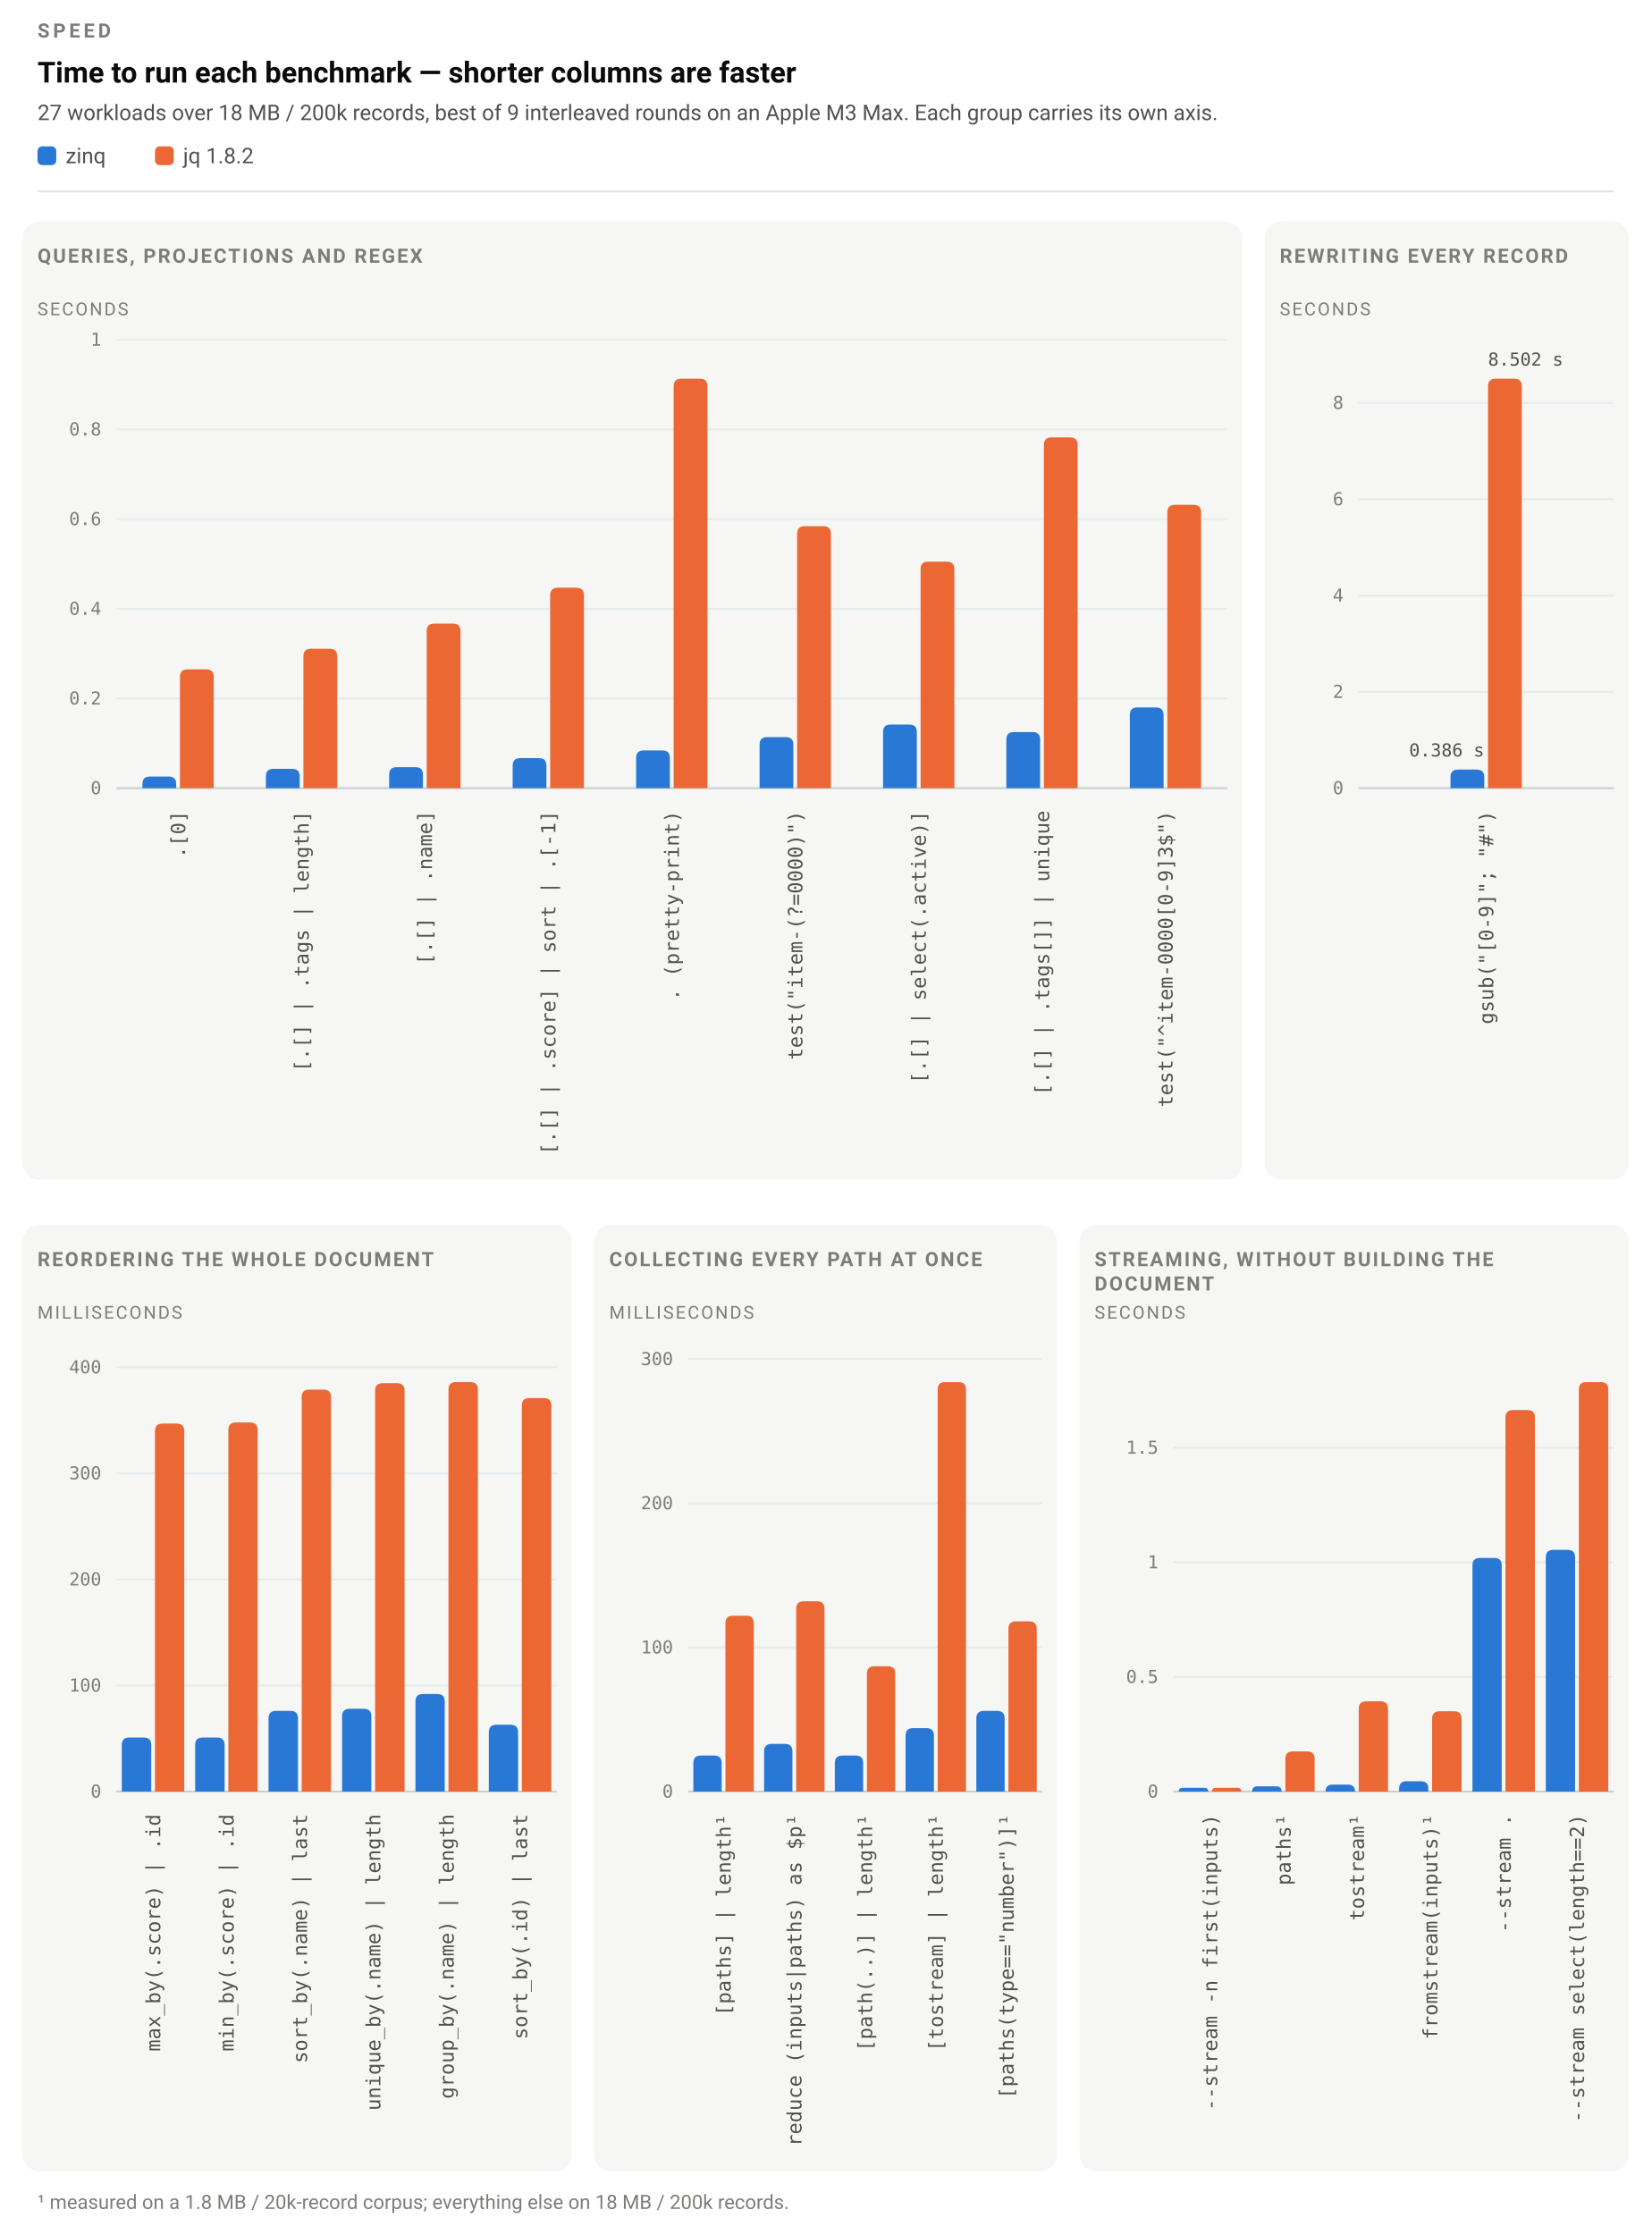
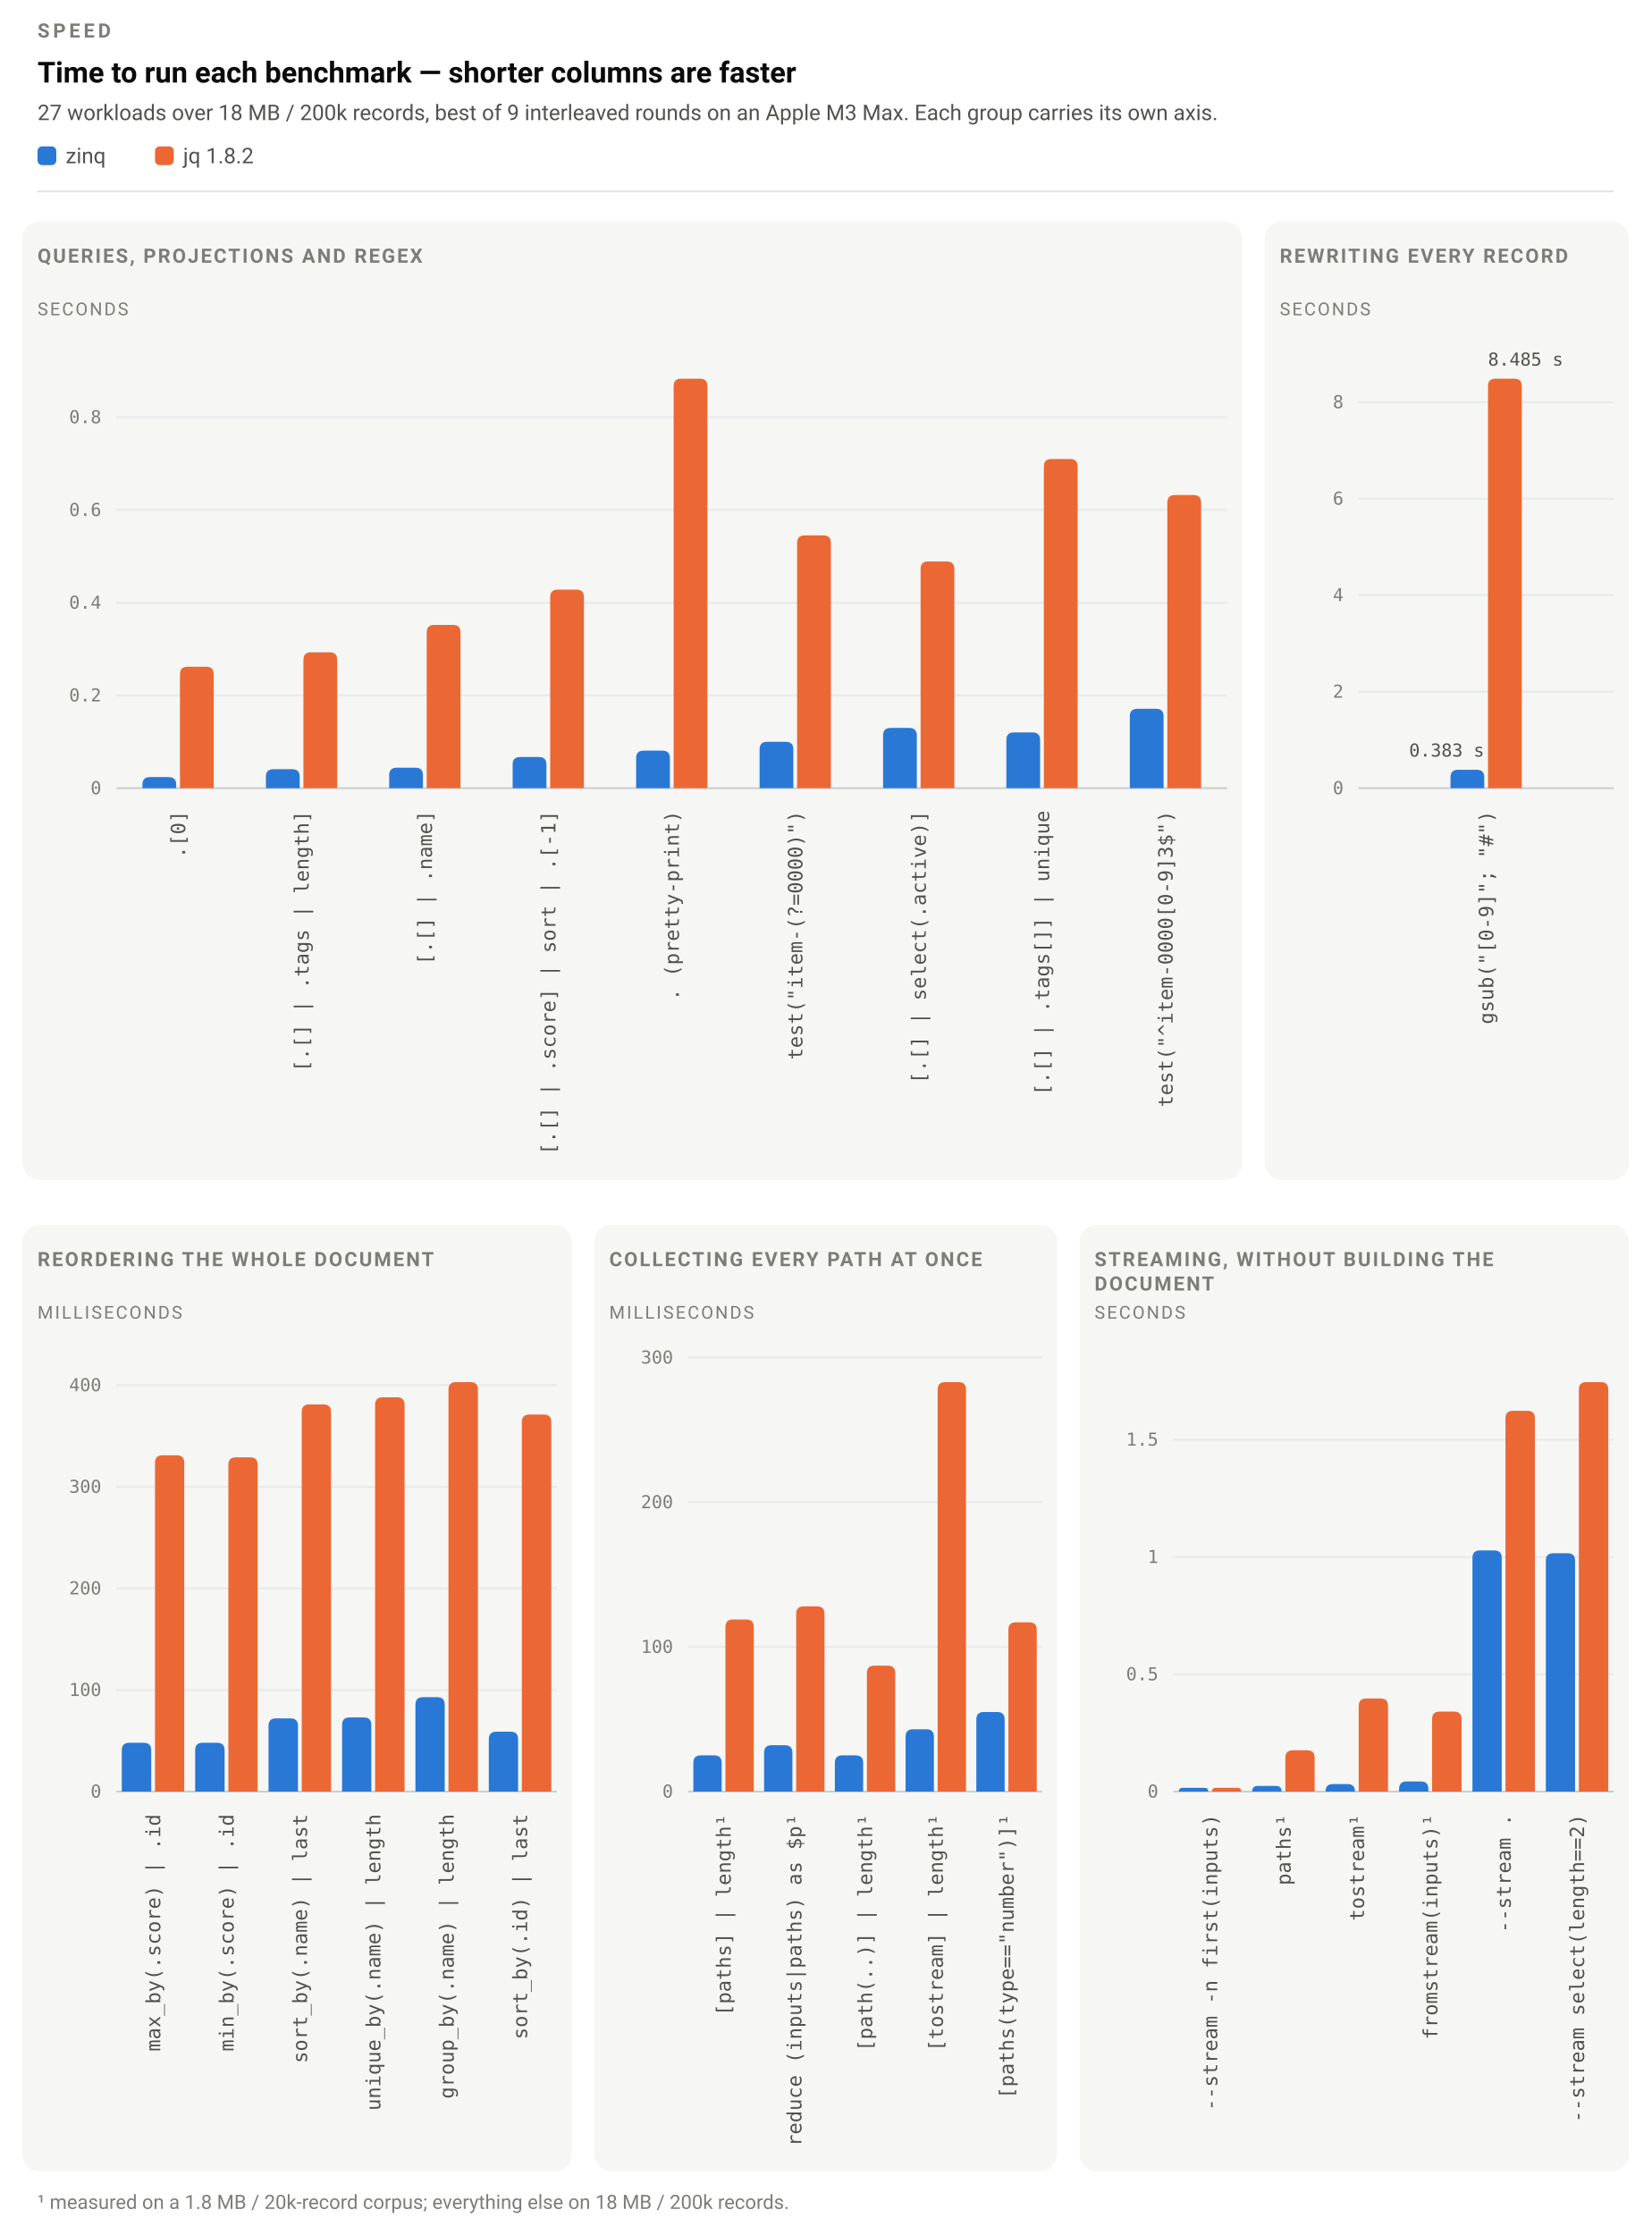
- <svg xmlns="http://www.w3.org/2000/svg" width="880" height="1191" viewBox="0 0 880 1191" role="img" aria-label="Time to run 27 workloads, zinq against jq 1.8.2, over 18 MB / 200k records. zinq is ahead on all 27.">
+ <svg xmlns="http://www.w3.org/2000/svg" width="880" height="1191" viewBox="0 0 880 1191" role="img" aria-label="Time to run 27 workloads, zinq against jq 1.8.2, over 18 MB / 200k records. zinq is ahead on 26 of 27.">
  <text x="20" y="20" font-family="ui-sans-serif, system-ui, -apple-system, Segoe UI, Roboto, sans-serif" font-size="10.5" font-weight="600" letter-spacing="1.8" fill="#7c7d78">SPEED</text>
  <text x="20" y="44" font-family="ui-sans-serif, system-ui, -apple-system, Segoe UI, Roboto, sans-serif" font-size="15.5" font-weight="600" fill="#0b0b0b">Time to run each benchmark — shorter columns are faster</text>
  <text x="20" y="64" font-family="ui-sans-serif, system-ui, -apple-system, Segoe UI, Roboto, sans-serif" font-size="11.5" fill="#52514e">27 workloads over 18 MB / 200k records, best of 9 interleaved rounds on an Apple M3 Max. Each group carries its own axis.</text>
  <rect x="20" y="78" width="10" height="10" rx="2.5" fill="#2a78d6" />
  <text x="35" y="87" font-family="ui-sans-serif, system-ui, -apple-system, Segoe UI, Roboto, sans-serif" font-size="11.5" fill="#52514e">zinq</text>
  <rect x="82.6" y="78" width="10" height="10" rx="2.5" fill="#eb6834" />
  <text x="97.6" y="87" font-family="ui-sans-serif, system-ui, -apple-system, Segoe UI, Roboto, sans-serif" font-size="11.5" fill="#52514e">jq 1.8.2</text>
  <line x1="20" y1="102" x2="860" y2="102" stroke="#e3e3df" stroke-width="1" />
  <rect x="12.0" y="118" width="650.0" height="510.7" rx="9" fill="#f6f6f4" />
  <text x="20" y="140" font-family="ui-sans-serif, system-ui, -apple-system, Segoe UI, Roboto, sans-serif" font-size="10.5" font-weight="600" letter-spacing="1" fill="#7c7d78">QUERIES, PROJECTIONS AND REGEX</text>
  <text x="20" y="168" font-family="ui-sans-serif, system-ui, -apple-system, Segoe UI, Roboto, sans-serif" font-size="9.5" letter-spacing="1" fill="#7c7d78">SECONDS</text>
  <text x="54" y="423.2" font-family="ui-monospace, SFMono-Regular, Menlo, Consolas, monospace" font-size="9.5" text-anchor="end" fill="#7c7d78">0</text>
-   <line x1="62.0" y1="372.2" x2="654.0" y2="372.2" stroke="#e6eaeb" stroke-width="1" />
-   <text x="54" y="375.406" font-family="ui-monospace, SFMono-Regular, Menlo, Consolas, monospace" font-size="9.5" text-anchor="end" fill="#7c7d78">0.2</text>
-   <line x1="62.0" y1="324.4" x2="654.0" y2="324.4" stroke="#e6eaeb" stroke-width="1" />
-   <text x="54" y="327.611" font-family="ui-monospace, SFMono-Regular, Menlo, Consolas, monospace" font-size="9.5" text-anchor="end" fill="#7c7d78">0.4</text>
-   <line x1="62.0" y1="276.6" x2="654.0" y2="276.6" stroke="#e6eaeb" stroke-width="1" />
-   <text x="54" y="279.817" font-family="ui-monospace, SFMono-Regular, Menlo, Consolas, monospace" font-size="9.5" text-anchor="end" fill="#7c7d78">0.6</text>
-   <line x1="62.0" y1="228.8" x2="654.0" y2="228.8" stroke="#e6eaeb" stroke-width="1" />
-   <text x="54" y="232.022" font-family="ui-monospace, SFMono-Regular, Menlo, Consolas, monospace" font-size="9.5" text-anchor="end" fill="#7c7d78">0.8</text>
-   <line x1="62.0" y1="181.0" x2="654.0" y2="181.0" stroke="#e6eaeb" stroke-width="1" />
-   <text x="54" y="184.228" font-family="ui-monospace, SFMono-Regular, Menlo, Consolas, monospace" font-size="9.5" text-anchor="end" fill="#7c7d78">1</text>
+   <line x1="62.0" y1="370.6" x2="654.0" y2="370.6" stroke="#e6eaeb" stroke-width="1" />
+   <text x="54" y="373.782" font-family="ui-monospace, SFMono-Regular, Menlo, Consolas, monospace" font-size="9.5" text-anchor="end" fill="#7c7d78">0.2</text>
+   <line x1="62.0" y1="321.2" x2="654.0" y2="321.2" stroke="#e6eaeb" stroke-width="1" />
+   <text x="54" y="324.363" font-family="ui-monospace, SFMono-Regular, Menlo, Consolas, monospace" font-size="9.5" text-anchor="end" fill="#7c7d78">0.4</text>
+   <line x1="62.0" y1="271.7" x2="654.0" y2="271.7" stroke="#e6eaeb" stroke-width="1" />
+   <text x="54" y="274.945" font-family="ui-monospace, SFMono-Regular, Menlo, Consolas, monospace" font-size="9.5" text-anchor="end" fill="#7c7d78">0.6</text>
+   <line x1="62.0" y1="222.3" x2="654.0" y2="222.3" stroke="#e6eaeb" stroke-width="1" />
+   <text x="54" y="225.527" font-family="ui-monospace, SFMono-Regular, Menlo, Consolas, monospace" font-size="9.5" text-anchor="end" fill="#7c7d78">0.8</text>
  <line x1="62.0" y1="420.0" x2="654.0" y2="420.0" stroke="#c8d0d3" stroke-width="1" />
-   <path d="M75.9 420.0L75.9 417.8Q75.9 413.8 79.9 413.8L89.9 413.8Q93.9 413.8 93.9 417.8L93.9 420.0Z" fill="#2a78d6" />
-   <path d="M95.9 420.0L95.9 360.7Q95.9 356.7 99.9 356.7L109.9 356.7Q113.9 356.7 113.9 360.7L113.9 420.0Z" fill="#eb6834" />
-   <path d="M141.7 420.0L141.7 413.7Q141.7 409.7 145.7 409.7L155.7 409.7Q159.7 409.7 159.7 413.7L159.7 420.0Z" fill="#2a78d6" />
-   <path d="M161.7 420.0L161.7 349.7Q161.7 345.7 165.7 345.7L175.7 345.7Q179.7 345.7 179.7 349.7L179.7 420.0Z" fill="#eb6834" />
-   <path d="M207.4 420.0L207.4 412.8Q207.4 408.8 211.4 408.8L221.4 408.8Q225.4 408.8 225.4 412.8L225.4 420.0Z" fill="#2a78d6" />
-   <path d="M227.4 420.0L227.4 336.3Q227.4 332.3 231.4 332.3L241.4 332.3Q245.4 332.3 245.4 336.3L245.4 420.0Z" fill="#eb6834" />
-   <path d="M273.2 420.0L273.2 408.0Q273.2 404.0 277.2 404.0L287.2 404.0Q291.2 404.0 291.2 408.0L291.2 420.0Z" fill="#2a78d6" />
-   <path d="M293.2 420.0L293.2 317.2Q293.2 313.2 297.2 313.2L307.2 313.2Q311.2 313.2 311.2 317.2L311.2 420.0Z" fill="#eb6834" />
-   <path d="M339.0 420.0L339.0 403.9Q339.0 399.9 343.0 399.9L353.0 399.9Q357.0 399.9 357.0 403.9L357.0 420.0Z" fill="#2a78d6" />
+   <path d="M75.9 420.0L75.9 418.1Q75.9 414.1 79.9 414.1L89.9 414.1Q93.9 414.1 93.9 418.1L93.9 420.0Z" fill="#2a78d6" />
+   <path d="M95.9 420.0L95.9 359.3Q95.9 355.3 99.9 355.3L109.9 355.3Q113.9 355.3 113.9 359.3L113.9 420.0Z" fill="#eb6834" />
+   <path d="M141.7 420.0L141.7 413.9Q141.7 409.9 145.7 409.9L155.7 409.9Q159.7 409.9 159.7 413.9L159.7 420.0Z" fill="#2a78d6" />
+   <path d="M161.7 420.0L161.7 351.6Q161.7 347.6 165.7 347.6L175.7 347.6Q179.7 347.6 179.7 351.6L179.7 420.0Z" fill="#eb6834" />
+   <path d="M207.4 420.0L207.4 413.1Q207.4 409.1 211.4 409.1L221.4 409.1Q225.4 409.1 225.4 413.1L225.4 420.0Z" fill="#2a78d6" />
+   <path d="M227.4 420.0L227.4 337.0Q227.4 333.0 231.4 333.0L241.4 333.0Q245.4 333.0 245.4 337.0L245.4 420.0Z" fill="#eb6834" />
+   <path d="M273.2 420.0L273.2 407.4Q273.2 403.4 277.2 403.4L287.2 403.4Q291.2 403.4 291.2 407.4L291.2 420.0Z" fill="#2a78d6" />
+   <path d="M293.2 420.0L293.2 318.2Q293.2 314.2 297.2 314.2L307.2 314.2Q311.2 314.2 311.2 318.2L311.2 420.0Z" fill="#eb6834" />
+   <path d="M339.0 420.0L339.0 404.0Q339.0 400.0 343.0 400.0L353.0 400.0Q357.0 400.0 357.0 404.0L357.0 420.0Z" fill="#2a78d6" />
  <path d="M359.0 420.0L359.0 205.8Q359.0 201.8 363.0 201.8L373.0 201.8Q377.0 201.8 377.0 205.8L377.0 420.0Z" fill="#eb6834" />
-   <path d="M404.8 420.0L404.8 396.8Q404.8 392.8 408.8 392.8L418.8 392.8Q422.8 392.8 422.8 396.8L422.8 420.0Z" fill="#2a78d6" />
-   <path d="M424.8 420.0L424.8 284.4Q424.8 280.4 428.8 280.4L438.8 280.4Q442.8 280.4 442.8 284.4L442.8 420.0Z" fill="#eb6834" />
-   <path d="M470.6 420.0L470.6 390.1Q470.6 386.1 474.6 386.1L484.6 386.1Q488.6 386.1 488.6 390.1L488.6 420.0Z" fill="#2a78d6" />
-   <path d="M490.6 420.0L490.6 303.3Q490.6 299.3 494.6 299.3L504.6 299.3Q508.6 299.3 508.6 303.3L508.6 420.0Z" fill="#eb6834" />
-   <path d="M536.3 420.0L536.3 394.1Q536.3 390.1 540.3 390.1L550.3 390.1Q554.3 390.1 554.3 394.1L554.3 420.0Z" fill="#2a78d6" />
-   <path d="M556.3 420.0L556.3 237.1Q556.3 233.1 560.3 233.1L570.3 233.1Q574.3 233.1 574.3 237.1L574.3 420.0Z" fill="#eb6834" />
-   <path d="M602.1 420.0L602.1 381.0Q602.1 377.0 606.1 377.0L616.1 377.0Q620.1 377.0 620.1 381.0L620.1 420.0Z" fill="#2a78d6" />
-   <path d="M622.1 420.0L622.1 273.0Q622.1 269.0 626.1 269.0L636.1 269.0Q640.1 269.0 640.1 273.0L640.1 420.0Z" fill="#eb6834" />
+   <path d="M404.8 420.0L404.8 399.3Q404.8 395.3 408.8 395.3L418.8 395.3Q422.8 395.3 422.8 399.3L422.8 420.0Z" fill="#2a78d6" />
+   <path d="M424.8 420.0L424.8 289.3Q424.8 285.3 428.8 285.3L438.8 285.3Q442.8 285.3 442.8 289.3L442.8 420.0Z" fill="#eb6834" />
+   <path d="M470.6 420.0L470.6 391.9Q470.6 387.9 474.6 387.9L484.6 387.9Q488.6 387.9 488.6 391.9L488.6 420.0Z" fill="#2a78d6" />
+   <path d="M490.6 420.0L490.6 303.2Q490.6 299.2 494.6 299.2L504.6 299.2Q508.6 299.2 508.6 303.2L508.6 420.0Z" fill="#eb6834" />
+   <path d="M536.3 420.0L536.3 394.3Q536.3 390.3 540.3 390.3L550.3 390.3Q554.3 390.3 554.3 394.3L554.3 420.0Z" fill="#2a78d6" />
+   <path d="M556.3 420.0L556.3 248.6Q556.3 244.6 560.3 244.6L570.3 244.6Q574.3 244.6 574.3 248.6L574.3 420.0Z" fill="#eb6834" />
+   <path d="M602.1 420.0L602.1 381.7Q602.1 377.7 606.1 377.7L616.1 377.7Q620.1 377.7 620.1 381.7L620.1 420.0Z" fill="#2a78d6" />
+   <path d="M622.1 420.0L622.1 267.8Q622.1 263.8 626.1 263.8L636.1 263.8Q640.1 263.8 640.1 267.8L640.1 420.0Z" fill="#eb6834" />
  <text x="98.689" y="432" font-family="ui-monospace, SFMono-Regular, Menlo, Consolas, monospace" font-size="10.5" text-anchor="end" transform="rotate(-90 98.7 432.0)" fill="#52514e">.[0]</text>
  <text x="164.467" y="432" font-family="ui-monospace, SFMono-Regular, Menlo, Consolas, monospace" font-size="10.5" text-anchor="end" transform="rotate(-90 164.5 432.0)" fill="#52514e">[.[] | .tags | length]</text>
  <text x="230.244" y="432" font-family="ui-monospace, SFMono-Regular, Menlo, Consolas, monospace" font-size="10.5" text-anchor="end" transform="rotate(-90 230.2 432.0)" fill="#52514e">[.[] | .name]</text>
  <text x="296.022" y="432" font-family="ui-monospace, SFMono-Regular, Menlo, Consolas, monospace" font-size="10.5" text-anchor="end" transform="rotate(-90 296.0 432.0)" fill="#52514e">[.[] | .score] | sort | .[-1]</text>
  <text x="361.8" y="432" font-family="ui-monospace, SFMono-Regular, Menlo, Consolas, monospace" font-size="10.5" text-anchor="end" transform="rotate(-90 361.8 432.0)" fill="#52514e">. (pretty-print)</text>
  <text x="427.578" y="432" font-family="ui-monospace, SFMono-Regular, Menlo, Consolas, monospace" font-size="10.5" text-anchor="end" transform="rotate(-90 427.6 432.0)" fill="#52514e">test("item-(?=0000)")</text>
  <text x="493.356" y="432" font-family="ui-monospace, SFMono-Regular, Menlo, Consolas, monospace" font-size="10.5" text-anchor="end" transform="rotate(-90 493.4 432.0)" fill="#52514e">[.[] | select(.active)]</text>
  <text x="559.133" y="432" font-family="ui-monospace, SFMono-Regular, Menlo, Consolas, monospace" font-size="10.5" text-anchor="end" transform="rotate(-90 559.1 432.0)" fill="#52514e">[.[] | .tags[]] | unique</text>
  <text x="624.911" y="432" font-family="ui-monospace, SFMono-Regular, Menlo, Consolas, monospace" font-size="10.5" text-anchor="end" transform="rotate(-90 624.9 432.0)" fill="#52514e">test("^item-0000[0-9]3$")</text>
  <rect x="674.0" y="118" width="194.0" height="510.7" rx="9" fill="#f6f6f4" />
  <text x="682" y="140" font-family="ui-sans-serif, system-ui, -apple-system, Segoe UI, Roboto, sans-serif" font-size="10.5" font-weight="600" letter-spacing="1" fill="#7c7d78">REWRITING EVERY RECORD</text>
  <text x="682" y="168" font-family="ui-sans-serif, system-ui, -apple-system, Segoe UI, Roboto, sans-serif" font-size="9.5" letter-spacing="1" fill="#7c7d78">SECONDS</text>
  <text x="716" y="423.2" font-family="ui-monospace, SFMono-Regular, Menlo, Consolas, monospace" font-size="9.5" text-anchor="end" fill="#7c7d78">0</text>
-   <line x1="724.0" y1="368.7" x2="860.0" y2="368.7" stroke="#e6eaeb" stroke-width="1" />
-   <text x="716" y="371.875" font-family="ui-monospace, SFMono-Regular, Menlo, Consolas, monospace" font-size="9.5" text-anchor="end" fill="#7c7d78">2</text>
-   <line x1="724.0" y1="317.4" x2="860.0" y2="317.4" stroke="#e6eaeb" stroke-width="1" />
-   <text x="716" y="320.55" font-family="ui-monospace, SFMono-Regular, Menlo, Consolas, monospace" font-size="9.5" text-anchor="end" fill="#7c7d78">4</text>
-   <line x1="724.0" y1="266.0" x2="860.0" y2="266.0" stroke="#e6eaeb" stroke-width="1" />
-   <text x="716" y="269.226" font-family="ui-monospace, SFMono-Regular, Menlo, Consolas, monospace" font-size="9.5" text-anchor="end" fill="#7c7d78">6</text>
-   <line x1="724.0" y1="214.7" x2="860.0" y2="214.7" stroke="#e6eaeb" stroke-width="1" />
-   <text x="716" y="217.901" font-family="ui-monospace, SFMono-Regular, Menlo, Consolas, monospace" font-size="9.5" text-anchor="end" fill="#7c7d78">8</text>
+   <line x1="724.0" y1="368.6" x2="860.0" y2="368.6" stroke="#e6eaeb" stroke-width="1" />
+   <text x="716" y="371.772" font-family="ui-monospace, SFMono-Regular, Menlo, Consolas, monospace" font-size="9.5" text-anchor="end" fill="#7c7d78">2</text>
+   <line x1="724.0" y1="317.1" x2="860.0" y2="317.1" stroke="#e6eaeb" stroke-width="1" />
+   <text x="716" y="320.345" font-family="ui-monospace, SFMono-Regular, Menlo, Consolas, monospace" font-size="9.5" text-anchor="end" fill="#7c7d78">4</text>
+   <line x1="724.0" y1="265.7" x2="860.0" y2="265.7" stroke="#e6eaeb" stroke-width="1" />
+   <text x="716" y="268.917" font-family="ui-monospace, SFMono-Regular, Menlo, Consolas, monospace" font-size="9.5" text-anchor="end" fill="#7c7d78">6</text>
+   <line x1="724.0" y1="214.3" x2="860.0" y2="214.3" stroke="#e6eaeb" stroke-width="1" />
+   <text x="716" y="217.489" font-family="ui-monospace, SFMono-Regular, Menlo, Consolas, monospace" font-size="9.5" text-anchor="end" fill="#7c7d78">8</text>
  <line x1="724.0" y1="420.0" x2="860.0" y2="420.0" stroke="#c8d0d3" stroke-width="1" />
-   <path d="M773.0 420.0L773.0 414.1Q773.0 410.1 777.0 410.1L787.0 410.1Q791.0 410.1 791.0 414.1L791.0 420.0Z" fill="#2a78d6" />
+   <path d="M773.0 420.0L773.0 414.2Q773.0 410.2 777.0 410.2L787.0 410.2Q791.0 410.2 791.0 414.2L791.0 420.0Z" fill="#2a78d6" />
  <path d="M793.0 420.0L793.0 205.8Q793.0 201.8 797.0 201.8L807.0 201.8Q811.0 201.8 811.0 205.8L811.0 420.0Z" fill="#eb6834" />
-   <text x="791" y="403.094" font-family="ui-monospace, SFMono-Regular, Menlo, Consolas, monospace" font-size="9.5" text-anchor="end" fill="#52514e">0.386 s</text>
-   <text x="793" y="194.818" font-family="ui-monospace, SFMono-Regular, Menlo, Consolas, monospace" font-size="9.5" text-anchor="start" fill="#52514e">8.502 s</text>
+   <text x="791" y="403.152" font-family="ui-monospace, SFMono-Regular, Menlo, Consolas, monospace" font-size="9.5" text-anchor="end" fill="#52514e">0.383 s</text>
+   <text x="793" y="194.818" font-family="ui-monospace, SFMono-Regular, Menlo, Consolas, monospace" font-size="9.5" text-anchor="start" fill="#52514e">8.485 s</text>
  <text x="795.8" y="432" font-family="ui-monospace, SFMono-Regular, Menlo, Consolas, monospace" font-size="10.5" text-anchor="end" transform="rotate(-90 795.8 432.0)" fill="#52514e">gsub("[0-9]"; "#")</text>
  <rect x="12.0" y="652.7" width="292.7" height="504.4" rx="9" fill="#f6f6f4" />
  <text x="20" y="674.7" font-family="ui-sans-serif, system-ui, -apple-system, Segoe UI, Roboto, sans-serif" font-size="10.5" font-weight="600" letter-spacing="1" fill="#7c7d78">REORDERING THE WHOLE DOCUMENT</text>
  <text x="20" y="702.7" font-family="ui-sans-serif, system-ui, -apple-system, Segoe UI, Roboto, sans-serif" font-size="9.5" letter-spacing="1" fill="#7c7d78">MILLISECONDS</text>
  <text x="54" y="957.9" font-family="ui-monospace, SFMono-Regular, Menlo, Consolas, monospace" font-size="9.5" text-anchor="end" fill="#7c7d78">0</text>
-   <line x1="62.0" y1="898.2" x2="296.7" y2="898.2" stroke="#e6eaeb" stroke-width="1" />
-   <text x="54" y="901.376" font-family="ui-monospace, SFMono-Regular, Menlo, Consolas, monospace" font-size="9.5" text-anchor="end" fill="#7c7d78">100</text>
-   <line x1="62.0" y1="841.7" x2="296.7" y2="841.7" stroke="#e6eaeb" stroke-width="1" />
-   <text x="54" y="844.852" font-family="ui-monospace, SFMono-Regular, Menlo, Consolas, monospace" font-size="9.5" text-anchor="end" fill="#7c7d78">200</text>
-   <line x1="62.0" y1="785.1" x2="296.7" y2="785.1" stroke="#e6eaeb" stroke-width="1" />
-   <text x="54" y="788.329" font-family="ui-monospace, SFMono-Regular, Menlo, Consolas, monospace" font-size="9.5" text-anchor="end" fill="#7c7d78">300</text>
-   <line x1="62.0" y1="728.6" x2="296.7" y2="728.6" stroke="#e6eaeb" stroke-width="1" />
-   <text x="54" y="731.805" font-family="ui-monospace, SFMono-Regular, Menlo, Consolas, monospace" font-size="9.5" text-anchor="end" fill="#7c7d78">400</text>
+   <line x1="62.0" y1="900.6" x2="296.7" y2="900.6" stroke="#e6eaeb" stroke-width="1" />
+   <text x="54" y="903.761" font-family="ui-monospace, SFMono-Regular, Menlo, Consolas, monospace" font-size="9.5" text-anchor="end" fill="#7c7d78">100</text>
+   <line x1="62.0" y1="846.4" x2="296.7" y2="846.4" stroke="#e6eaeb" stroke-width="1" />
+   <text x="54" y="849.621" font-family="ui-monospace, SFMono-Regular, Menlo, Consolas, monospace" font-size="9.5" text-anchor="end" fill="#7c7d78">200</text>
+   <line x1="62.0" y1="792.3" x2="296.7" y2="792.3" stroke="#e6eaeb" stroke-width="1" />
+   <text x="54" y="795.482" font-family="ui-monospace, SFMono-Regular, Menlo, Consolas, monospace" font-size="9.5" text-anchor="end" fill="#7c7d78">300</text>
+   <line x1="62.0" y1="738.1" x2="296.7" y2="738.1" stroke="#e6eaeb" stroke-width="1" />
+   <text x="54" y="741.342" font-family="ui-monospace, SFMono-Regular, Menlo, Consolas, monospace" font-size="9.5" text-anchor="end" fill="#7c7d78">400</text>
  <line x1="62.0" y1="954.7" x2="296.7" y2="954.7" stroke="#c8d0d3" stroke-width="1" />
-   <path d="M64.9 954.7L64.9 929.9Q64.9 925.9 68.9 925.9L76.6 925.9Q80.6 925.9 80.6 929.9L80.6 954.7Z" fill="#2a78d6" />
-   <path d="M82.6 954.7L82.6 762.6Q82.6 758.6 86.6 758.6L94.2 758.6Q98.2 758.6 98.2 762.6L98.2 954.7Z" fill="#eb6834" />
-   <path d="M104.0 954.7L104.0 929.9Q104.0 925.9 108.0 925.9L115.7 925.9Q119.7 925.9 119.7 929.9L119.7 954.7Z" fill="#2a78d6" />
-   <path d="M121.7 954.7L121.7 762.0Q121.7 758.0 125.7 758.0L133.3 758.0Q137.3 758.0 137.3 762.0L137.3 954.7Z" fill="#eb6834" />
-   <path d="M143.1 954.7L143.1 915.7Q143.1 911.7 147.1 911.7L154.8 911.7Q158.8 911.7 158.8 915.7L158.8 954.7Z" fill="#2a78d6" />
-   <path d="M160.8 954.7L160.8 744.5Q160.8 740.5 164.8 740.5L172.4 740.5Q176.4 740.5 176.4 744.5L176.4 954.7Z" fill="#eb6834" />
-   <path d="M182.3 954.7L182.3 914.6Q182.3 910.6 186.3 910.6L193.9 910.6Q197.9 910.6 197.9 914.6L197.9 954.7Z" fill="#2a78d6" />
-   <path d="M199.9 954.7L199.9 741.1Q199.9 737.1 203.9 737.1L211.6 737.1Q215.6 737.1 215.6 741.1L215.6 954.7Z" fill="#eb6834" />
-   <path d="M221.4 954.7L221.4 906.7Q221.4 902.7 225.4 902.7L233.0 902.7Q237.0 902.7 237.0 906.7L237.0 954.7Z" fill="#2a78d6" />
+   <path d="M64.9 954.7L64.9 932.7Q64.9 928.7 68.9 928.7L76.6 928.7Q80.6 928.7 80.6 932.7L80.6 954.7Z" fill="#2a78d6" />
+   <path d="M82.6 954.7L82.6 779.5Q82.6 775.5 86.6 775.5L94.2 775.5Q98.2 775.5 98.2 779.5L98.2 954.7Z" fill="#eb6834" />
+   <path d="M104.0 954.7L104.0 932.7Q104.0 928.7 108.0 928.7L115.7 928.7Q119.7 928.7 119.7 932.7L119.7 954.7Z" fill="#2a78d6" />
+   <path d="M121.7 954.7L121.7 780.6Q121.7 776.6 125.7 776.6L133.3 776.6Q137.3 776.6 137.3 780.6L137.3 954.7Z" fill="#eb6834" />
+   <path d="M143.1 954.7L143.1 919.7Q143.1 915.7 147.1 915.7L154.8 915.7Q158.8 915.7 158.8 919.7L158.8 954.7Z" fill="#2a78d6" />
+   <path d="M160.8 954.7L160.8 752.4Q160.8 748.4 164.8 748.4L172.4 748.4Q176.4 748.4 176.4 752.4L176.4 954.7Z" fill="#eb6834" />
+   <path d="M182.3 954.7L182.3 919.2Q182.3 915.2 186.3 915.2L193.9 915.2Q197.9 915.2 197.9 919.2L197.9 954.7Z" fill="#2a78d6" />
+   <path d="M199.9 954.7L199.9 748.6Q199.9 744.6 203.9 744.6L211.6 744.6Q215.6 744.6 215.6 748.6L215.6 954.7Z" fill="#eb6834" />
+   <path d="M221.4 954.7L221.4 908.4Q221.4 904.4 225.4 904.4L233.0 904.4Q237.0 904.4 237.0 908.4L237.0 954.7Z" fill="#2a78d6" />
  <path d="M239.0 954.7L239.0 740.5Q239.0 736.5 243.0 736.5L250.7 736.5Q254.7 736.5 254.7 740.5L254.7 954.7Z" fill="#eb6834" />
-   <path d="M260.5 954.7L260.5 923.1Q260.5 919.1 264.5 919.1L272.1 919.1Q276.1 919.1 276.1 923.1L276.1 954.7Z" fill="#2a78d6" />
-   <path d="M278.1 954.7L278.1 749.0Q278.1 745.0 282.1 745.0L289.8 745.0Q293.8 745.0 293.8 749.0L293.8 954.7Z" fill="#eb6834" />
+   <path d="M260.5 954.7L260.5 926.8Q260.5 922.8 264.5 922.8L272.1 922.8Q276.1 922.8 276.1 926.8L276.1 954.7Z" fill="#2a78d6" />
+   <path d="M278.1 954.7L278.1 757.8Q278.1 753.8 282.1 753.8L289.8 753.8Q293.8 753.8 293.8 757.8L293.8 954.7Z" fill="#eb6834" />
  <text x="85.359" y="966.7" font-family="ui-monospace, SFMono-Regular, Menlo, Consolas, monospace" font-size="10.5" text-anchor="end" transform="rotate(-90 85.4 966.7)" fill="#52514e">max_by(.score) | .id</text>
  <text x="124.476" y="966.7" font-family="ui-monospace, SFMono-Regular, Menlo, Consolas, monospace" font-size="10.5" text-anchor="end" transform="rotate(-90 124.5 966.7)" fill="#52514e">min_by(.score) | .id</text>
  <text x="163.594" y="966.7" font-family="ui-monospace, SFMono-Regular, Menlo, Consolas, monospace" font-size="10.5" text-anchor="end" transform="rotate(-90 163.6 966.7)" fill="#52514e">sort_by(.name) | last</text>
  <text x="202.712" y="966.7" font-family="ui-monospace, SFMono-Regular, Menlo, Consolas, monospace" font-size="10.5" text-anchor="end" transform="rotate(-90 202.7 966.7)" fill="#52514e">unique_by(.name) | length</text>
  <text x="241.829" y="966.7" font-family="ui-monospace, SFMono-Regular, Menlo, Consolas, monospace" font-size="10.5" text-anchor="end" transform="rotate(-90 241.8 966.7)" fill="#52514e">group_by(.name) | length</text>
  <text x="280.947" y="966.7" font-family="ui-monospace, SFMono-Regular, Menlo, Consolas, monospace" font-size="10.5" text-anchor="end" transform="rotate(-90 280.9 966.7)" fill="#52514e">sort_by(.id) | last</text>
  <rect x="316.7" y="652.7" width="246.6" height="504.4" rx="9" fill="#f6f6f4" />
  <text x="324.706" y="674.7" font-family="ui-sans-serif, system-ui, -apple-system, Segoe UI, Roboto, sans-serif" font-size="10.5" font-weight="600" letter-spacing="1" fill="#7c7d78">COLLECTING EVERY PATH AT ONCE</text>
  <text x="324.706" y="702.7" font-family="ui-sans-serif, system-ui, -apple-system, Segoe UI, Roboto, sans-serif" font-size="9.5" letter-spacing="1" fill="#7c7d78">MILLISECONDS</text>
  <text x="358.706" y="957.9" font-family="ui-monospace, SFMono-Regular, Menlo, Consolas, monospace" font-size="9.5" text-anchor="end" fill="#7c7d78">0</text>
-   <line x1="366.7" y1="877.9" x2="555.3" y2="877.9" stroke="#e6eaeb" stroke-width="1" />
-   <text x="358.706" y="881.075" font-family="ui-monospace, SFMono-Regular, Menlo, Consolas, monospace" font-size="9.5" text-anchor="end" fill="#7c7d78">100</text>
-   <line x1="366.7" y1="801.1" x2="555.3" y2="801.1" stroke="#e6eaeb" stroke-width="1" />
-   <text x="358.706" y="804.251" font-family="ui-monospace, SFMono-Regular, Menlo, Consolas, monospace" font-size="9.5" text-anchor="end" fill="#7c7d78">200</text>
-   <line x1="366.7" y1="724.2" x2="555.3" y2="724.2" stroke="#e6eaeb" stroke-width="1" />
-   <text x="358.706" y="727.426" font-family="ui-monospace, SFMono-Regular, Menlo, Consolas, monospace" font-size="9.5" text-anchor="end" fill="#7c7d78">300</text>
+   <line x1="366.7" y1="877.6" x2="555.3" y2="877.6" stroke="#e6eaeb" stroke-width="1" />
+   <text x="358.706" y="880.804" font-family="ui-monospace, SFMono-Regular, Menlo, Consolas, monospace" font-size="9.5" text-anchor="end" fill="#7c7d78">100</text>
+   <line x1="366.7" y1="800.5" x2="555.3" y2="800.5" stroke="#e6eaeb" stroke-width="1" />
+   <text x="358.706" y="803.708" font-family="ui-monospace, SFMono-Regular, Menlo, Consolas, monospace" font-size="9.5" text-anchor="end" fill="#7c7d78">200</text>
+   <line x1="366.7" y1="723.4" x2="555.3" y2="723.4" stroke="#e6eaeb" stroke-width="1" />
+   <text x="358.706" y="726.612" font-family="ui-monospace, SFMono-Regular, Menlo, Consolas, monospace" font-size="9.5" text-anchor="end" fill="#7c7d78">300</text>
  <line x1="366.7" y1="954.7" x2="555.3" y2="954.7" stroke="#c8d0d3" stroke-width="1" />
-   <path d="M369.5 954.7L369.5 939.5Q369.5 935.5 373.5 935.5L380.6 935.5Q384.6 935.5 384.6 939.5L384.6 954.7Z" fill="#2a78d6" />
-   <path d="M386.6 954.7L386.6 865.0Q386.6 861.0 390.6 861.0L397.7 861.0Q401.7 861.0 401.7 865.0L401.7 954.7Z" fill="#eb6834" />
-   <path d="M407.2 954.7L407.2 933.3Q407.2 929.3 411.2 929.3L418.3 929.3Q422.3 929.3 422.3 933.3L422.3 954.7Z" fill="#2a78d6" />
-   <path d="M424.3 954.7L424.3 857.3Q424.3 853.3 428.3 853.3L435.4 853.3Q439.4 853.3 439.4 857.3L439.4 954.7Z" fill="#eb6834" />
-   <path d="M444.9 954.7L444.9 939.5Q444.9 935.5 448.9 935.5L456.0 935.5Q460.0 935.5 460.0 939.5L460.0 954.7Z" fill="#2a78d6" />
-   <path d="M462.0 954.7L462.0 891.9Q462.0 887.9 466.0 887.9L473.1 887.9Q477.1 887.9 477.1 891.9L477.1 954.7Z" fill="#eb6834" />
-   <path d="M482.6 954.7L482.6 924.9Q482.6 920.9 486.6 920.9L493.7 920.9Q497.7 920.9 497.7 924.9L497.7 954.7Z" fill="#2a78d6" />
+   <path d="M369.5 954.7L369.5 939.4Q369.5 935.4 373.5 935.4L380.6 935.4Q384.6 935.4 384.6 939.4L384.6 954.7Z" fill="#2a78d6" />
+   <path d="M386.6 954.7L386.6 867.0Q386.6 863.0 390.6 863.0L397.7 863.0Q401.7 863.0 401.7 867.0L401.7 954.7Z" fill="#eb6834" />
+   <path d="M407.2 954.7L407.2 934.0Q407.2 930.0 411.2 930.0L418.3 930.0Q422.3 930.0 422.3 934.0L422.3 954.7Z" fill="#2a78d6" />
+   <path d="M424.3 954.7L424.3 860.0Q424.3 856.0 428.3 856.0L435.4 856.0Q439.4 856.0 439.4 860.0L439.4 954.7Z" fill="#eb6834" />
+   <path d="M444.9 954.7L444.9 939.4Q444.9 935.4 448.9 935.4L456.0 935.4Q460.0 935.4 460.0 939.4L460.0 954.7Z" fill="#2a78d6" />
+   <path d="M462.0 954.7L462.0 891.6Q462.0 887.6 466.0 887.6L473.1 887.6Q477.1 887.6 477.1 891.6L477.1 954.7Z" fill="#eb6834" />
+   <path d="M482.6 954.7L482.6 925.5Q482.6 921.5 486.6 921.5L493.7 921.5Q497.7 921.5 497.7 925.5L497.7 954.7Z" fill="#2a78d6" />
  <path d="M499.7 954.7L499.7 740.5Q499.7 736.5 503.7 736.5L510.8 736.5Q514.8 736.5 514.8 740.5L514.8 954.7Z" fill="#eb6834" />
-   <path d="M520.3 954.7L520.3 915.7Q520.3 911.7 524.3 911.7L531.4 911.7Q535.4 911.7 535.4 915.7L535.4 954.7Z" fill="#2a78d6" />
-   <path d="M537.4 954.7L537.4 868.0Q537.4 864.0 541.4 864.0L548.5 864.0Q552.5 864.0 552.5 868.0L552.5 954.7Z" fill="#eb6834" />
+   <path d="M520.3 954.7L520.3 916.3Q520.3 912.3 524.3 912.3L531.4 912.3Q535.4 912.3 535.4 916.3L535.4 954.7Z" fill="#2a78d6" />
+   <path d="M537.4 954.7L537.4 868.5Q537.4 864.5 541.4 864.5L548.5 864.5Q552.5 864.5 552.5 868.5L552.5 954.7Z" fill="#eb6834" />
  <text x="389.365" y="966.7" font-family="ui-monospace, SFMono-Regular, Menlo, Consolas, monospace" font-size="10.5" text-anchor="end" transform="rotate(-90 389.4 966.7)" fill="#52514e">[paths] | length¹</text>
  <text x="427.082" y="966.7" font-family="ui-monospace, SFMono-Regular, Menlo, Consolas, monospace" font-size="10.5" text-anchor="end" transform="rotate(-90 427.1 966.7)" fill="#52514e">reduce (inputs|paths) as $p¹</text>
  <text x="464.8" y="966.7" font-family="ui-monospace, SFMono-Regular, Menlo, Consolas, monospace" font-size="10.5" text-anchor="end" transform="rotate(-90 464.8 966.7)" fill="#52514e">[path(..)] | length¹</text>
  <text x="502.518" y="966.7" font-family="ui-monospace, SFMono-Regular, Menlo, Consolas, monospace" font-size="10.5" text-anchor="end" transform="rotate(-90 502.5 966.7)" fill="#52514e">[tostream] | length¹</text>
  <text x="540.235" y="966.7" font-family="ui-monospace, SFMono-Regular, Menlo, Consolas, monospace" font-size="10.5" text-anchor="end" transform="rotate(-90 540.2 966.7)" fill="#52514e">[paths(type=="number")]¹</text>
  <rect x="575.3" y="652.7" width="292.7" height="504.4" rx="9" fill="#f6f6f4" />
  <text x="583.294" y="674.7" font-family="ui-sans-serif, system-ui, -apple-system, Segoe UI, Roboto, sans-serif" font-size="10.5" font-weight="600" letter-spacing="1" fill="#7c7d78">STREAMING, WITHOUT BUILDING THE</text>
  <text x="583.294" y="687.7" font-family="ui-sans-serif, system-ui, -apple-system, Segoe UI, Roboto, sans-serif" font-size="10.5" font-weight="600" letter-spacing="1" fill="#7c7d78">DOCUMENT</text>
  <text x="583.294" y="702.7" font-family="ui-sans-serif, system-ui, -apple-system, Segoe UI, Roboto, sans-serif" font-size="9.5" letter-spacing="1" fill="#7c7d78">SECONDS</text>
  <text x="617.294" y="957.9" font-family="ui-monospace, SFMono-Regular, Menlo, Consolas, monospace" font-size="9.5" text-anchor="end" fill="#7c7d78">0</text>
-   <line x1="625.3" y1="893.6" x2="860.0" y2="893.6" stroke="#e6eaeb" stroke-width="1" />
-   <text x="617.294" y="896.819" font-family="ui-monospace, SFMono-Regular, Menlo, Consolas, monospace" font-size="9.5" text-anchor="end" fill="#7c7d78">0.5</text>
-   <line x1="625.3" y1="832.5" x2="860.0" y2="832.5" stroke="#e6eaeb" stroke-width="1" />
-   <text x="617.294" y="835.738" font-family="ui-monospace, SFMono-Regular, Menlo, Consolas, monospace" font-size="9.5" text-anchor="end" fill="#7c7d78">1</text>
-   <line x1="625.3" y1="771.5" x2="860.0" y2="771.5" stroke="#e6eaeb" stroke-width="1" />
-   <text x="617.294" y="774.657" font-family="ui-monospace, SFMono-Regular, Menlo, Consolas, monospace" font-size="9.5" text-anchor="end" fill="#7c7d78">1.5</text>
+   <line x1="625.3" y1="892.2" x2="860.0" y2="892.2" stroke="#e6eaeb" stroke-width="1" />
+   <text x="617.294" y="895.384" font-family="ui-monospace, SFMono-Regular, Menlo, Consolas, monospace" font-size="9.5" text-anchor="end" fill="#7c7d78">0.5</text>
+   <line x1="625.3" y1="829.7" x2="860.0" y2="829.7" stroke="#e6eaeb" stroke-width="1" />
+   <text x="617.294" y="832.867" font-family="ui-monospace, SFMono-Regular, Menlo, Consolas, monospace" font-size="9.5" text-anchor="end" fill="#7c7d78">1</text>
+   <line x1="625.3" y1="767.2" x2="860.0" y2="767.2" stroke="#e6eaeb" stroke-width="1" />
+   <text x="617.294" y="770.351" font-family="ui-monospace, SFMono-Regular, Menlo, Consolas, monospace" font-size="9.5" text-anchor="end" fill="#7c7d78">1.5</text>
  <line x1="625.3" y1="954.7" x2="860.0" y2="954.7" stroke="#c8d0d3" stroke-width="1" />
  <path d="M628.2 954.7L628.2 954.7Q628.2 952.7 630.2 952.7L641.9 952.7Q643.9 952.7 643.9 954.7L643.9 954.7Z" fill="#2a78d6" />
  <path d="M645.9 954.7L645.9 954.7Q645.9 952.7 647.9 952.7L659.5 952.7Q661.5 952.7 661.5 954.7L661.5 954.7Z" fill="#eb6834" />
-   <path d="M667.3 954.7L667.3 954.7Q667.3 951.9 670.1 951.9L680.2 951.9Q683.0 951.9 683.0 954.7L683.0 954.7Z" fill="#2a78d6" />
-   <path d="M685.0 954.7L685.0 937.3Q685.0 933.3 689.0 933.3L696.6 933.3Q700.6 933.3 700.6 937.3L700.6 954.7Z" fill="#eb6834" />
-   <path d="M706.4 954.7L706.4 954.7Q706.4 951.0 710.1 951.0L718.4 951.0Q722.1 951.0 722.1 954.7L722.1 954.7Z" fill="#2a78d6" />
-   <path d="M724.1 954.7L724.1 910.6Q724.1 906.6 728.1 906.6L735.7 906.6Q739.7 906.6 739.7 910.6L739.7 954.7Z" fill="#eb6834" />
-   <path d="M745.6 954.7L745.6 953.2Q745.6 949.2 749.6 949.2L757.2 949.2Q761.2 949.2 761.2 953.2L761.2 954.7Z" fill="#2a78d6" />
-   <path d="M763.2 954.7L763.2 915.9Q763.2 911.9 767.2 911.9L774.9 911.9Q778.9 911.9 778.9 915.9L778.9 954.7Z" fill="#eb6834" />
-   <path d="M784.7 954.7L784.7 834.2Q784.7 830.2 788.7 830.2L796.3 830.2Q800.3 830.2 800.3 834.2L800.3 954.7Z" fill="#2a78d6" />
-   <path d="M802.3 954.7L802.3 755.4Q802.3 751.4 806.3 751.4L814.0 751.4Q818.0 751.4 818.0 755.4L818.0 954.7Z" fill="#eb6834" />
-   <path d="M823.8 954.7L823.8 829.9Q823.8 825.9 827.8 825.9L835.4 825.9Q839.4 825.9 839.4 829.9L839.4 954.7Z" fill="#2a78d6" />
+   <path d="M667.3 954.7L667.3 954.7Q667.3 951.7 670.3 951.7L680.0 951.7Q683.0 951.7 683.0 954.7L683.0 954.7Z" fill="#2a78d6" />
+   <path d="M685.0 954.7L685.0 936.7Q685.0 932.7 689.0 932.7L696.6 932.7Q700.6 932.7 700.6 936.7L700.6 954.7Z" fill="#eb6834" />
+   <path d="M706.4 954.7L706.4 954.7Q706.4 950.7 710.4 950.7L718.1 950.7Q722.1 950.7 722.1 954.7L722.1 954.7Z" fill="#2a78d6" />
+   <path d="M724.1 954.7L724.1 909.1Q724.1 905.1 728.1 905.1L735.7 905.1Q739.7 905.1 739.7 909.1L739.7 954.7Z" fill="#eb6834" />
+   <path d="M745.6 954.7L745.6 953.3Q745.6 949.3 749.6 949.3L757.2 949.3Q761.2 949.3 761.2 953.3L761.2 954.7Z" fill="#2a78d6" />
+   <path d="M763.2 954.7L763.2 916.1Q763.2 912.1 767.2 912.1L774.9 912.1Q778.9 912.1 778.9 916.1L778.9 954.7Z" fill="#eb6834" />
+   <path d="M784.7 954.7L784.7 830.2Q784.7 826.2 788.7 826.2L796.3 826.2Q800.3 826.2 800.3 830.2L800.3 954.7Z" fill="#2a78d6" />
+   <path d="M802.3 954.7L802.3 755.8Q802.3 751.8 806.3 751.8L814.0 751.8Q818.0 751.8 818.0 755.8L818.0 954.7Z" fill="#eb6834" />
+   <path d="M823.8 954.7L823.8 831.7Q823.8 827.7 827.8 827.7L835.4 827.7Q839.4 827.7 839.4 831.7L839.4 954.7Z" fill="#2a78d6" />
  <path d="M841.4 954.7L841.4 740.5Q841.4 736.5 845.4 736.5L853.1 736.5Q857.1 736.5 857.1 740.5L857.1 954.7Z" fill="#eb6834" />
  <text x="648.653" y="966.7" font-family="ui-monospace, SFMono-Regular, Menlo, Consolas, monospace" font-size="10.5" text-anchor="end" transform="rotate(-90 648.7 966.7)" fill="#52514e">--stream -n first(inputs)</text>
  <text x="687.771" y="966.7" font-family="ui-monospace, SFMono-Regular, Menlo, Consolas, monospace" font-size="10.5" text-anchor="end" transform="rotate(-90 687.8 966.7)" fill="#52514e">paths¹</text>
  <text x="726.888" y="966.7" font-family="ui-monospace, SFMono-Regular, Menlo, Consolas, monospace" font-size="10.5" text-anchor="end" transform="rotate(-90 726.9 966.7)" fill="#52514e">tostream¹</text>
  <text x="766.006" y="966.7" font-family="ui-monospace, SFMono-Regular, Menlo, Consolas, monospace" font-size="10.5" text-anchor="end" transform="rotate(-90 766.0 966.7)" fill="#52514e">fromstream(inputs)¹</text>
  <text x="805.124" y="966.7" font-family="ui-monospace, SFMono-Regular, Menlo, Consolas, monospace" font-size="10.5" text-anchor="end" transform="rotate(-90 805.1 966.7)" fill="#52514e">--stream .</text>
  <text x="844.241" y="966.7" font-family="ui-monospace, SFMono-Regular, Menlo, Consolas, monospace" font-size="10.5" text-anchor="end" transform="rotate(-90 844.2 966.7)" fill="#52514e">--stream select(length==2)</text>
  <text x="20" y="1177.1" font-family="ui-sans-serif, system-ui, -apple-system, Segoe UI, Roboto, sans-serif" font-size="10.5" fill="#7c7d78">¹ measured on a 1.8 MB / 20k-record corpus; everything else on 18 MB / 200k records.</text>
</svg>
